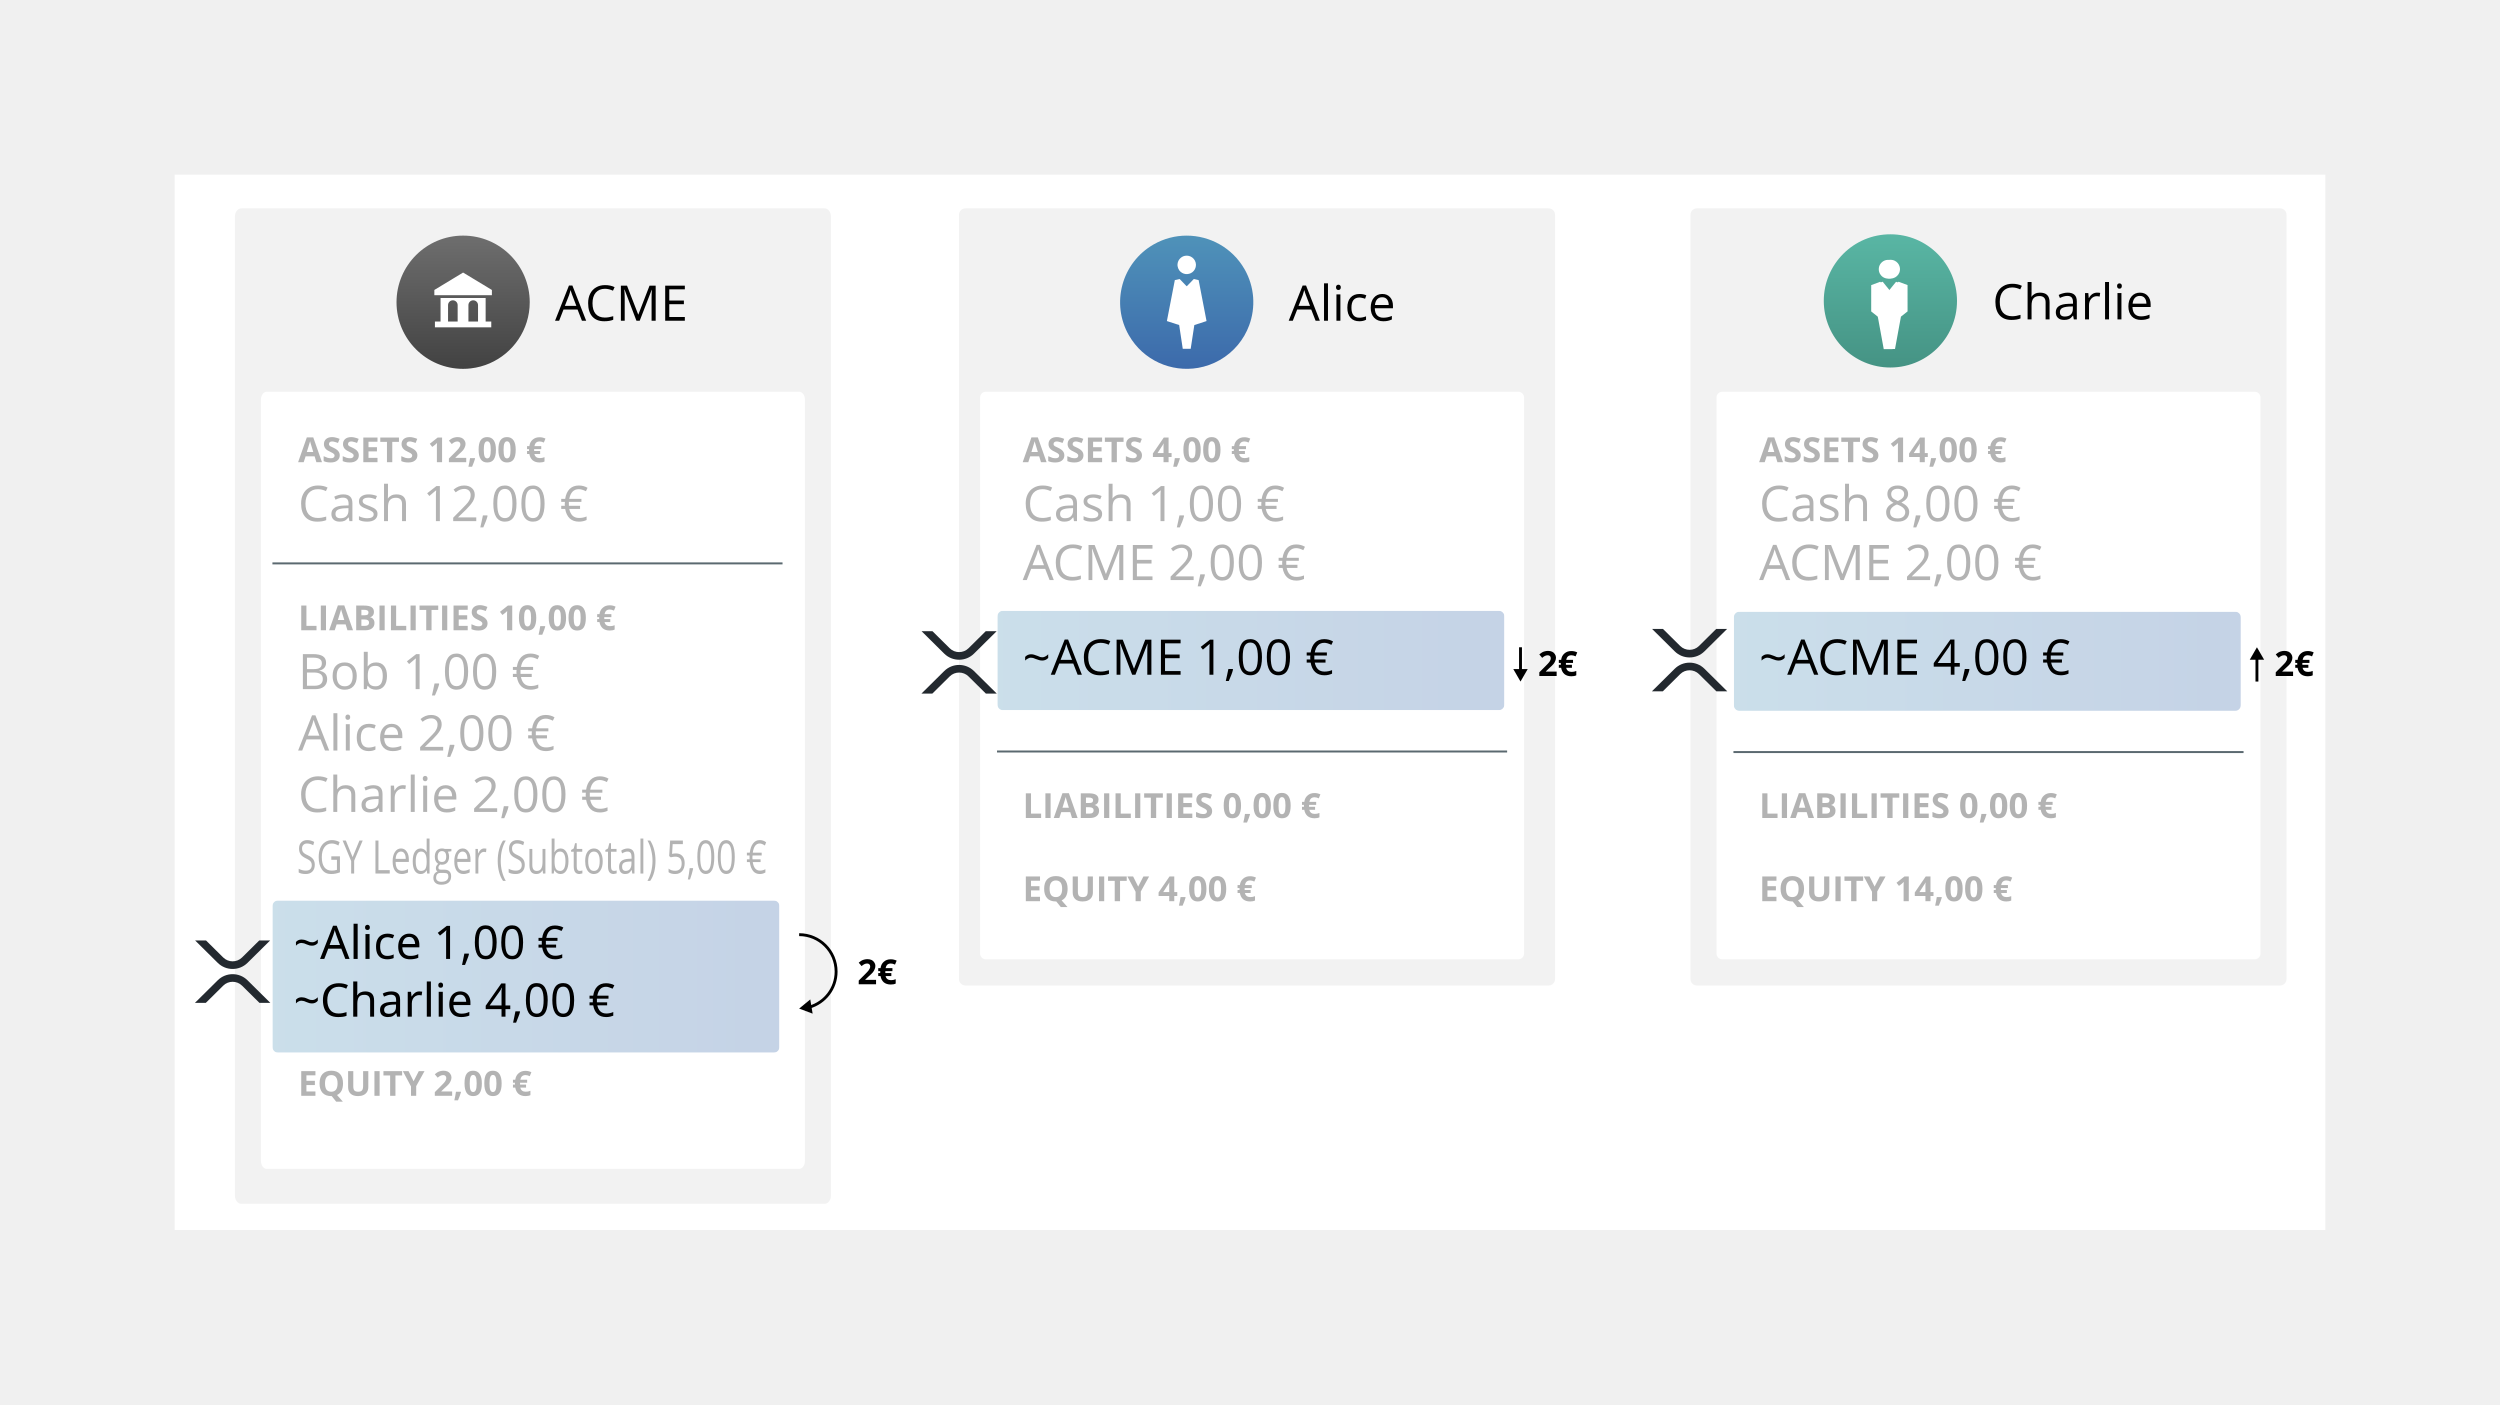
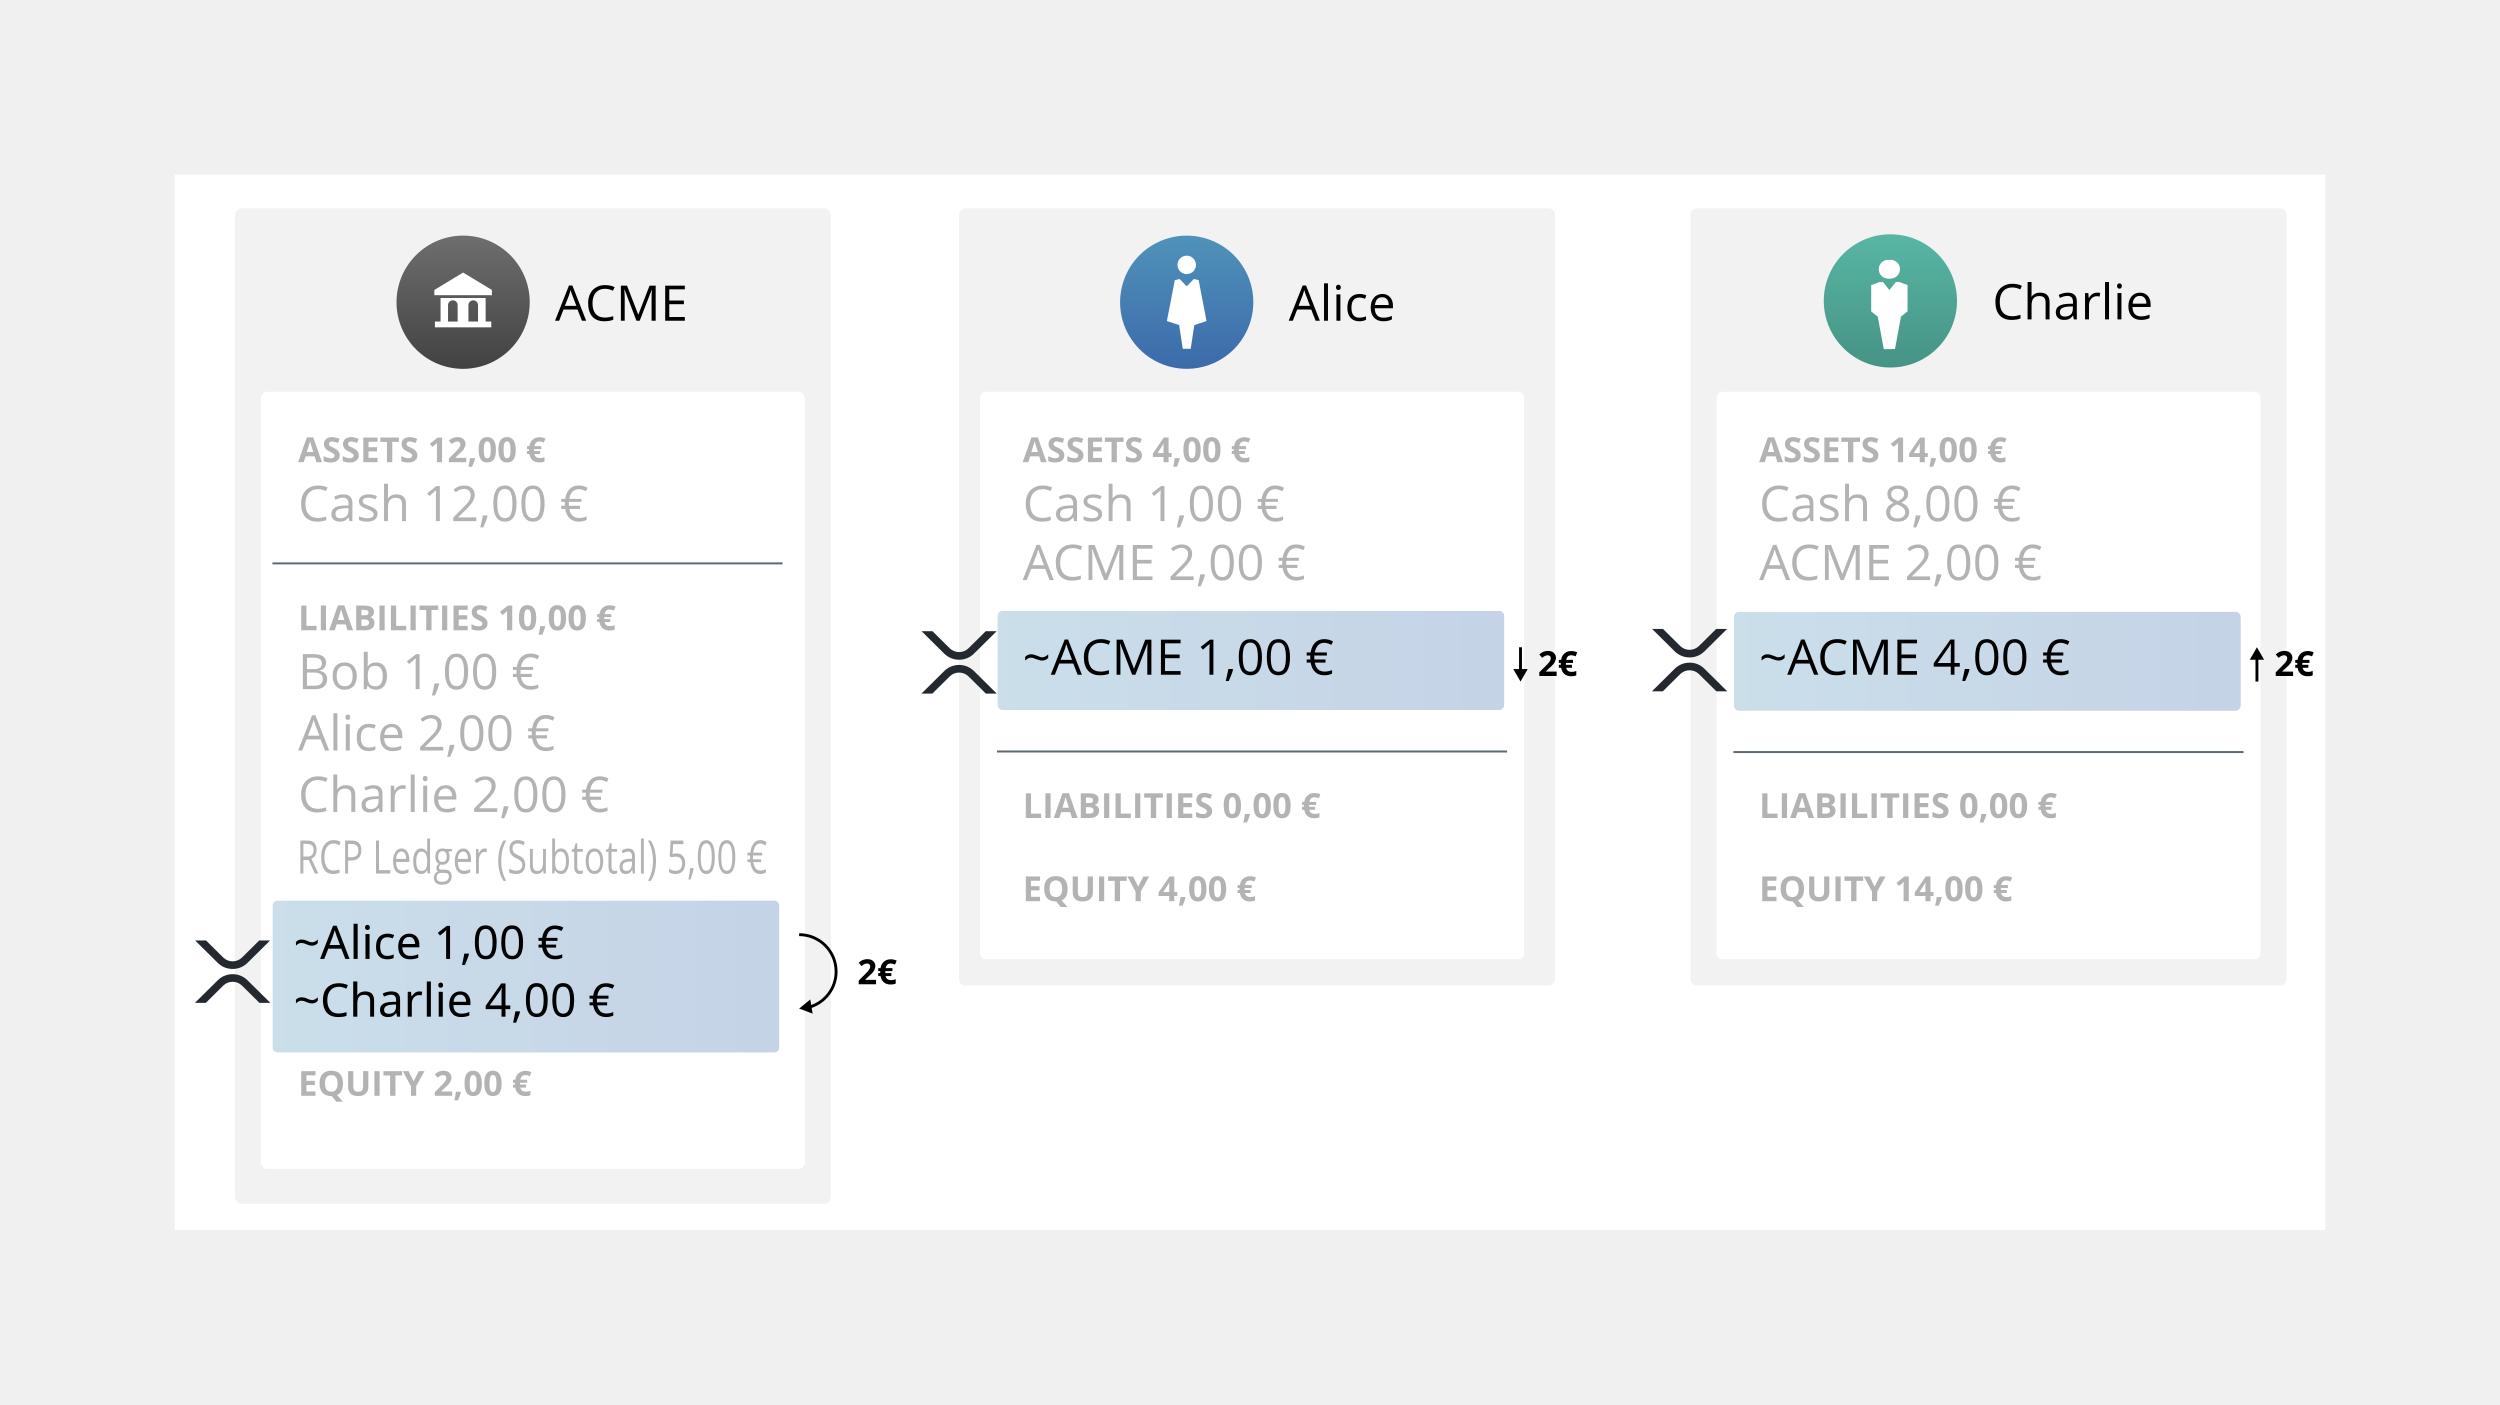
<svg xmlns="http://www.w3.org/2000/svg" width="286.301mm" height="160.861mm" viewBox="0 0 286.301 160.861" version="1.1" id="svg3681">
  <defs id="defs3675">
    <linearGradient x1="0" y1="0" x2="1" y2="0" gradientUnits="userSpaceOnUse" gradientTransform="matrix(0,-46.13,-46.13,0,2314.254,570.8751)" spreadMethod="pad" id="linearGradient9880">
      <stop style="stop-opacity:1;stop-color:#59b6a4" offset="0" id="stop9882" />
      <stop style="stop-opacity:1;stop-color:#459384" offset="1" id="stop9884" />
    </linearGradient>
    <clipPath clipPathUnits="userSpaceOnUse" id="clipPath9852">
      <path d="M 0,3093.309 H 3457.466 V 0 H 0 Z" id="path9854" />
    </clipPath>
    <clipPath clipPathUnits="userSpaceOnUse" id="clipPath9836">
      <path d="M 0,3093.309 H 3457.466 V 0 H 0 Z" id="path9838" />
    </clipPath>
    <clipPath clipPathUnits="userSpaceOnUse" id="clipPath9758">
      <path d="M 0,3093.309 H 3457.466 V 0 H 0 Z" id="path9760" />
    </clipPath>
    <clipPath clipPathUnits="userSpaceOnUse" id="clipPath9786">
      <path d="M 2260.03,440.206 H 2435.6 V 405.845 H 2260.03 Z" id="path9788" />
    </clipPath>
    <linearGradient x1="0" y1="0" x2="1" y2="0" gradientUnits="userSpaceOnUse" gradientTransform="matrix(175.567,0,0,-175.567,2260.034,423.0254)" spreadMethod="pad" id="linearGradient9794">
      <stop style="stop-opacity:1;stop-color:#4f92b9" offset="0" id="stop9796" />
      <stop style="stop-opacity:1;stop-color:#3c6aab" offset="1" id="stop9798" />
    </linearGradient>
    <clipPath clipPathUnits="userSpaceOnUse" id="clipPath9742">
      <path d="M 0,3093.309 H 3457.466 V 0 H 0 Z" id="path9744" />
    </clipPath>
    <clipPath clipPathUnits="userSpaceOnUse" id="clipPath9676">
      <path d="M 0,3093.309 H 3457.466 V 0 H 0 Z" id="path9678" />
    </clipPath>
    <clipPath clipPathUnits="userSpaceOnUse" id="clipPath9692">
      <path d="M 2005.03,440.206 H 2180.6 V 405.845 H 2005.03 Z" id="path9694" />
    </clipPath>
    <linearGradient x1="0" y1="0" x2="1" y2="0" gradientUnits="userSpaceOnUse" gradientTransform="matrix(175.567,0,0,-175.567,2005.034,423.0254)" spreadMethod="pad" id="linearGradient9700">
      <stop style="stop-opacity:1;stop-color:#4f92b9" offset="0" id="stop9702" />
      <stop style="stop-opacity:1;stop-color:#3c6aab" offset="1" id="stop9704" />
    </linearGradient>
    <clipPath clipPathUnits="userSpaceOnUse" id="clipPath9598">
      <path d="M 0,3093.309 H 3457.466 V 0 H 0 Z" id="path9600" />
    </clipPath>
    <clipPath clipPathUnits="userSpaceOnUse" id="clipPath9606">
      <path d="m 2063.73,562.79 h 28.5 v -38.161 h -28.5 z" id="path9608" />
    </clipPath>
    <clipPath clipPathUnits="userSpaceOnUse" id="clipPath9610">
      <path d="m 2092.232,539.385 c -1.8,-4.908 -5.272,-9.237 -10.169,-12.045 -2.401,-1.372 -4.93,-2.261 -7.502,-2.711 l -5.337,6.59 -0.632,4.18 -4.865,5.433 8.691,12.378 -3.869,4.629 4.019,4.951 z" id="path9612" />
    </clipPath>
    <mask maskUnits="userSpaceOnUse" x="0" y="0" width="1" height="1" id="mask9624">
      <g id="g9626">
        <g id="g9628">
          <g id="g9630">
            <g id="g9632">
              <path d="M -32768,32767 H 32767 V -32768 H -32768 Z" style="fill:url(#linearGradient9618);stroke:none" id="path9634" />
            </g>
          </g>
        </g>
      </g>
    </mask>
    <linearGradient x1="0" y1="0" x2="1" y2="0" gradientUnits="userSpaceOnUse" gradientTransform="matrix(23.04464,-23.04464,-23.04464,-23.04464,2063.526,553.748)" spreadMethod="pad" id="linearGradient9618">
      <stop style="stop-opacity:1;stop-color:#ffffff" offset="0" id="stop9620" />
      <stop style="stop-opacity:0;stop-color:#ffffff" offset="1" id="stop9622" />
    </linearGradient>
    <linearGradient x1="0" y1="0" x2="1" y2="0" gradientUnits="userSpaceOnUse" gradientTransform="matrix(23.04464,-23.04464,-23.04464,-23.04464,2063.526,553.748)" spreadMethod="pad" id="linearGradient9636">
      <stop style="stop-opacity:1;stop-color:#000000" offset="0" id="stop9638" />
      <stop style="stop-opacity:1;stop-color:#000000" offset="1" id="stop9640" />
    </linearGradient>
    <linearGradient x1="0" y1="0" x2="1" y2="0" gradientUnits="userSpaceOnUse" gradientTransform="matrix(0,-46.13,-46.13,0,2070.592,570.4147)" spreadMethod="pad" id="linearGradient9586">
      <stop style="stop-opacity:1;stop-color:#4f92b9" offset="0" id="stop9588" />
      <stop style="stop-opacity:1;stop-color:#3c6aab" offset="1" id="stop9590" />
    </linearGradient>
    <clipPath clipPathUnits="userSpaceOnUse" id="clipPath9506">
      <path d="M 0,3093.309 H 3457.466 V 0 H 0 Z" id="path9508" />
    </clipPath>
    <clipPath clipPathUnits="userSpaceOnUse" id="clipPath9446">
      <path d="M 0,3093.309 H 3457.466 V 0 H 0 Z" id="path9448" />
    </clipPath>
    <clipPath clipPathUnits="userSpaceOnUse" id="clipPath9454">
      <path d="m 1754,364.206 h 175.57 V 311.5 H 1754 Z" id="path9456" />
    </clipPath>
    <linearGradient x1="0" y1="0" x2="1" y2="0" gradientUnits="userSpaceOnUse" gradientTransform="matrix(175.567,0,0,-175.567,1754.004,337.8528)" spreadMethod="pad" id="linearGradient9462">
      <stop style="stop-opacity:1;stop-color:#4f92b9" offset="0" id="stop9464" />
      <stop style="stop-opacity:1;stop-color:#3c6aab" offset="1" id="stop9466" />
    </linearGradient>
    <clipPath clipPathUnits="userSpaceOnUse" id="clipPath9360">
      <path d="M 0,3093.309 H 3457.466 V 0 H 0 Z" id="path9362" />
    </clipPath>
    <clipPath clipPathUnits="userSpaceOnUse" id="clipPath9368">
      <path d="m 1810.07,551.6 h 31.96 v -27.15 h -31.96 z" id="path9370" />
    </clipPath>
    <clipPath clipPathUnits="userSpaceOnUse" id="clipPath9372">
      <path d="m 1842.034,540.41 c -2.68,-8.52 -10.17,-14.9 -19.28,-15.96 l -12.48,14.22 2.26,1.68 -0.06,6.65 -2.4,2.78 19.93,1.82 z" id="path9374" />
    </clipPath>
    <mask maskUnits="userSpaceOnUse" x="0" y="0" width="1" height="1" id="mask9386">
      <g id="g9388">
        <g id="g9390">
          <g id="g9392">
            <g id="g9394">
              <path d="M -32768,32767 H 32767 V -32768 H -32768 Z" style="fill:url(#linearGradient9380);stroke:none" id="path9396" />
            </g>
          </g>
        </g>
      </g>
    </mask>
    <linearGradient x1="0" y1="0" x2="1" y2="0" gradientUnits="userSpaceOnUse" gradientTransform="matrix(22.50555,-22.50555,-22.50555,-22.50555,1812.559,552.2647)" spreadMethod="pad" id="linearGradient9380">
      <stop style="stop-opacity:1;stop-color:#ffffff" offset="0" id="stop9382" />
      <stop style="stop-opacity:0;stop-color:#ffffff" offset="1" id="stop9384" />
    </linearGradient>
    <linearGradient x1="0" y1="0" x2="1" y2="0" gradientUnits="userSpaceOnUse" gradientTransform="matrix(22.50555,-22.50555,-22.50555,-22.50555,1812.559,552.2647)" spreadMethod="pad" id="linearGradient9398">
      <stop style="stop-opacity:1;stop-color:#000000" offset="0" id="stop9400" />
      <stop style="stop-opacity:1;stop-color:#000000" offset="1" id="stop9402" />
    </linearGradient>
    <linearGradient x1="0" y1="0" x2="1" y2="0" gradientUnits="userSpaceOnUse" gradientTransform="matrix(0,-46.14001,-46.14001,0,1820.039,570.4197)" spreadMethod="pad" id="linearGradient9348">
      <stop style="stop-opacity:1;stop-color:#6e6e6e" offset="0" id="stop9350" />
      <stop style="stop-opacity:1;stop-color:#424242" offset="1" id="stop9352" />
    </linearGradient>
    <clipPath clipPathUnits="userSpaceOnUse" id="clipPath9758-3">
      <path d="M 0,3093.309 H 3457.466 V 0 H 0 Z" id="path9760-6" />
    </clipPath>
    <clipPath clipPathUnits="userSpaceOnUse" id="clipPath9786-7">
      <path d="M 2260.03,440.206 H 2435.6 V 405.845 H 2260.03 Z" id="path9788-5" />
    </clipPath>
    <clipPath clipPathUnits="userSpaceOnUse" id="clipPath9758-37">
      <path d="M 0,3093.309 H 3457.466 V 0 H 0 Z" id="path9760-5" />
    </clipPath>
    <clipPath clipPathUnits="userSpaceOnUse" id="clipPath9786-9">
      <path d="M 2260.03,440.206 H 2435.6 V 405.845 H 2260.03 Z" id="path9788-2" />
    </clipPath>
    <clipPath clipPathUnits="userSpaceOnUse" id="clipPath10486">
      <path d="M 0,3093.309 H 3457.466 V 0 H 0 Z" id="path10488" />
    </clipPath>
    <clipPath clipPathUnits="userSpaceOnUse" id="clipPath10494">
      <path d="m 3255,562.365 h 24.45 v -37.07 H 3255 Z" id="path10496" />
    </clipPath>
    <clipPath clipPathUnits="userSpaceOnUse" id="clipPath10498">
      <path d="m 3279.449,538.705 c -0.17,-0.41 -0.35,-0.8 -0.55,-1.19 -2.69,-5.39 -7.43,-9.59 -13.21,-11.54 -0.8,-0.27 -1.61,-0.5 -2.44,-0.68 l -6.52,7.12 -1.73,17.07 2.02,1.12 2.08,1.76 -3.33,5.6 4.74,4.4 z" id="path10500" />
    </clipPath>
    <mask maskUnits="userSpaceOnUse" x="0" y="0" width="1" height="1" id="mask10512">
      <g id="g10514">
        <g id="g10516">
          <g id="g10518">
            <g id="g10520">
              <path d="M -32768,32767 H 32767 V -32768 H -32768 Z" style="fill:url(#linearGradient10506);stroke:none" id="path10522" />
            </g>
          </g>
        </g>
      </g>
    </mask>
    <linearGradient x1="0" y1="0" x2="1" y2="0" gradientUnits="userSpaceOnUse" gradientTransform="matrix(22.63193,-22.63193,-22.63193,-22.63193,3251.756,553.9526)" spreadMethod="pad" id="linearGradient10506">
      <stop style="stop-opacity:1;stop-color:#ffffff" offset="0" id="stop10508" />
      <stop style="stop-opacity:0;stop-color:#ffffff" offset="1" id="stop10510" />
    </linearGradient>
    <linearGradient x1="0" y1="0" x2="1" y2="0" gradientUnits="userSpaceOnUse" gradientTransform="matrix(22.63193,-22.63193,-22.63193,-22.63193,3251.756,553.9526)" spreadMethod="pad" id="linearGradient10524">
      <stop style="stop-opacity:1;stop-color:#231f20" offset="0" id="stop10526" />
      <stop style="stop-opacity:1;stop-color:#231f20" offset="1" id="stop10528" />
    </linearGradient>
  </defs>
  <g id="layer1" transform="translate(17.6622,11.72824)">
    <rect style="fill:#ffffff;fill-opacity:1;stroke-width:0.331" id="rect14474" width="246.301" height="120.861" x="2.338" y="8.272" />
    <g id="g9770-7" transform="matrix(0.3307292,0,0,-0.3320276,159.6868,101.133)">
      <path d="m 0,0 h -201.949 c -1.227,0 -2.222,0.995 -2.222,2.222 v 263.606 c 0,1.227 0.995,2.222 2.222,2.222 L 0,268.05 c 1.227,0 2.222,-0.995 2.222,-2.222 V 2.222 C 2.222,0.995 1.227,0 0,0" style="fill:#f2f2f2;fill-opacity:1;fill-rule:nonzero;stroke:none" id="path9772-6" />
    </g>
    <g id="g9770-9" transform="matrix(0.3307292,0,0,-0.4252938,76.7649,126.133)">
      <path d="m 0,0 h -201.949 c -1.227,0 -2.222,0.995 -2.222,2.222 v 263.606 c 0,1.227 0.995,2.222 2.222,2.222 L 0,268.05 c 1.227,0 2.222,-0.995 2.222,-2.222 V 2.222 C 2.222,0.995 1.227,0 0,0" style="fill:#f2f2f2;fill-opacity:1;fill-rule:nonzero;stroke:none" id="path9772-3" />
    </g>
    <text style="font-variant:normal;font-weight:bold;font-stretch:normal;font-size:3.969px;line-height:0%;font-family:'Open Sans';-inkscape-font-specification:OpenSans-Bold;writing-mode:lr-tb;fill:#000000;fill-opacity:1;fill-rule:nonzero;stroke:none;stroke-width:0.331" id="text9328" x="80.523" y="100.989">
      <tspan x="80.523 83.186" y="100.989" id="tspan9330" style="font-size:3.969px;line-height:1.25;stroke-width:0.331">2€</tspan>
    </text>
    <text y="25" x="45.904" style="font-variant:normal;font-weight:normal;font-stretch:normal;font-size:3.969px;line-height:0%;font-family:'Open Sans';-inkscape-font-specification:OpenSans;writing-mode:lr-tb;fill:#000000;fill-opacity:1;fill-rule:nonzero;stroke:none;stroke-width:0.331" id="text9332">
      <tspan x="45.904 49.463 53.01 58.087" y="25" id="tspan9334" style="font-size:5.622px;line-height:1.25;stroke-width:0.331">ACME</tspan>
    </text>
    <g id="g9774-1" transform="matrix(0.3307292,0,0,-0.4539543,73.85657,122.133)">
      <path d="m 0,0 h -184.362 c -1.104,0 -2,0.895 -2,2 v 192.055 c 0,1.105 0.896,2 2,2 H 0 c 1.105,0 2,-0.895 2,-2 V 2 C 2,0.895 1.105,0 0,0" style="fill:#ffffff;fill-opacity:1;fill-rule:nonzero;stroke:none" id="path9776-9" />
    </g>
    <g transform="matrix(0.3307292,0,0,-0.3307292,-566.5647,203.9083)" id="g9336">
      <g id="g9338">
        <g id="g9344">
          <g id="g9346">
            <path d="m 1796.974,547.349 c 0,-12.739 10.329,-23.069 23.06,-23.069 v 0 c 0.92,0 1.83,0.05 2.72,0.17 v 0 c 9.11,1.06 16.599,7.44 19.28,15.959 v 0 c 0.7,2.191 1.07,4.52 1.07,6.94 v 0 c 0,12.741 -10.331,23.071 -23.07,23.071 v 0 c -12.731,0 -23.06,-10.33 -23.06,-23.071" style="fill:url(#linearGradient9348);stroke:none" id="path9354" />
          </g>
        </g>
      </g>
    </g>
    <g transform="matrix(0.3307292,0,0,-0.3307292,-566.5647,203.9083)" id="g9356">
      <g id="g9358" clip-path="url(#clipPath9360)">
        <g id="g9364">
          <g id="g9366" />
          <g id="g9404">
            <g clip-path="url(#clipPath9368)" id="g9406" style="opacity:0.3">
              <g id="g9408">
                <g clip-path="url(#clipPath9372)" id="g9410">
                  <g id="g9412">
                    <g id="g9414" />
                    <g mask="url(#mask9386)" id="g9416">
                      <g id="g9418">
                        <path d="m 1842.034,540.41 c -2.68,-8.52 -10.17,-14.9 -19.28,-15.96 l -12.48,14.22 2.26,1.68 -0.06,6.65 -2.4,2.78 19.93,1.82 z" style="fill:url(#linearGradient9398);stroke:none" id="path9420" />
                      </g>
                    </g>
                  </g>
                </g>
              </g>
            </g>
          </g>
        </g>
        <g id="g9422" transform="translate(1825.199,540.665)">
          <path d="m 0,0 h -3.326 v 5.687 c 0,0.917 0.746,1.664 1.663,1.664 C -0.746,7.351 0,6.605 0,5.687 Z m -7.056,0 h -3.326 v 5.687 c 0,0.917 0.746,1.664 1.663,1.664 0.917,0 1.663,-0.746 1.663,-1.664 z m -5.921,8.153 V 0 h -1.95 V -1.997 H 4.585 V 0 h -1.95 v 8.153 z" style="fill:#ffffff;fill-opacity:1;fill-rule:nonzero;stroke:none" id="path9424" />
        </g>
        <g id="g9426" transform="translate(1820.023,557.6298)">
          <path d="M 0,0 -9.95,-6.031 V -7.852 H 9.979 v 1.821 z" style="fill:#ffffff;fill-opacity:1;fill-rule:nonzero;stroke:none" id="path9428" />
        </g>
        <g id="g9430" transform="translate(1754.004,456.9196)">
          <path d="M 0,0 H 176.635" style="fill:none;stroke:#5b6970;stroke-width:0.689;stroke-linecap:butt;stroke-linejoin:miter;stroke-miterlimit:10;stroke-dasharray:none;stroke-opacity:1" id="path9432" />
        </g>
      </g>
    </g>
    <g transform="matrix(0.3307292,0,0,-0.3307292,-741.9152,199.3493)" id="g9754-6" />
    <text y="41.205" x="16.476" style="font-variant:normal;font-weight:bold;font-stretch:normal;font-size:3.969px;line-height:0%;font-family:'Open Sans';-inkscape-font-specification:OpenSans-Bold;writing-mode:lr-tb;fill:#b3b3b3;fill-opacity:1;fill-rule:nonzero;stroke:none;stroke-width:0.331" id="text9434">
      <tspan x="16.476 19.611 22.195 24.779 27.398 30.093 32.676 52.777 55.44 58.103 59.651 62.314 64.977 66.406" y="41.205" id="tspan9436" style="font-size:3.969px;line-height:1.25;stroke-width:0.331">ASSETS 12,00 €</tspan>
    </text>
    <text y="47.952" x="16.476" style="font-variant:normal;font-weight:normal;font-stretch:normal;font-size:3.969px;line-height:0%;font-family:'Open Sans';-inkscape-font-specification:OpenSans;writing-mode:lr-tb;fill:#b3b3b3;fill-opacity:1;fill-rule:nonzero;stroke:none;stroke-width:0.331" id="text9438">
      <tspan x="16.476 20.024 23.15 25.832 29.284 50.048 53.264 56.48 57.857 61.073 64.289 65.751" y="47.952" id="tspan9440" style="font-size:5.622px;line-height:1.25;stroke-width:0.331">Cash 12,00 €</tspan>
    </text>
    <g id="g9442" transform="matrix(0.3307292,0,0,-0.3307292,-566.5647,211.8458)">
      <g id="g9444" clip-path="url(#clipPath9446)">
        <g id="g9450">
          <g id="g9452" />
          <g id="g9468">
            <g clip-path="url(#clipPath9454)" id="g9470" style="opacity:0.3">
              <g id="g9472">
                <g id="g9474">
                  <g id="g9476">
                    <g id="g9478">
                      <path d="m 1927.571,311.5 h -171.567 c -1.105,0 -2,0.895 -2,2 v 48.706 c 0,1.104 0.895,2 2,2 h 171.567 c 1.104,0 2,-0.896 2,-2 V 313.5 c 0,-1.105 -0.896,-2 -2,-2" style="fill:url(#linearGradient9462);stroke:none" id="path9480" />
                    </g>
                  </g>
                </g>
              </g>
            </g>
          </g>
        </g>
      </g>
    </g>
    <text y="60.451" x="16.476" style="font-style:normal;font-variant:normal;font-weight:bold;font-stretch:normal;font-size:3.969px;line-height:0%;font-family:'Open Sans';-inkscape-font-specification:'Open Sans, Bold';text-align:start;writing-mode:lr-tb;text-anchor:start;fill:#b3b3b3;fill-opacity:1;fill-rule:nonzero;stroke:none;stroke-width:0.331" id="text9482">
      <tspan id="tspan14472" x="16.476" y="60.451" style="font-size:3.969px;line-height:1.25;stroke-width:0.331">LIABILITIES 10,00 €</tspan>
    </text>
    <text style="font-style:normal;font-variant:normal;font-weight:normal;font-stretch:normal;font-size:3.969px;line-height:0%;font-family:'Open Sans';-inkscape-font-specification:'Open Sans, Normal';text-align:start;writing-mode:lr-tb;text-anchor:start;fill:#0071bc;fill-opacity:1;fill-rule:nonzero;stroke:none;stroke-width:0.331" id="text9486" x="16.476" y="67.198">
      <tspan id="tspan14362" style="font-size:5.622px;line-height:1.25;fill:#b3b3b3;stroke-width:0.331" x="16.476" y="67.198">Bob 1,00 €</tspan>
      <tspan id="tspan14364" style="font-size:5.622px;line-height:1.25;fill:#b3b3b3;stroke-width:0.331" x="16.476" y="74.226">Alice 2,00 €</tspan>
      <tspan id="tspan14374" x="16.476" y="81.254" style="font-size:5.622px;line-height:1.25;fill:#b3b3b3;stroke-width:0.331">Charlie 2,00 €</tspan>
    </text>
    <text style="font-variant:normal;font-weight:bold;font-stretch:normal;font-size:3.969px;line-height:0%;font-family:'Open Sans';-inkscape-font-specification:OpenSans-Bold;writing-mode:lr-tb;fill:#b3b3b3;fill-opacity:1;fill-rule:nonzero;stroke:none;stroke-width:0.331" id="text9498" x="16.476" y="113.765">
      <tspan x="16.476 19.095 22.651 26.049 27.759 30.454 33.327 55.108 57.771 59.319 61.982 64.645 66.073" y="113.765" id="tspan9500" style="font-size:3.969px;line-height:1.25;stroke-width:0.331">EQUITY 2,00 €</tspan>
    </text>
    <g id="g9502" transform="matrix(0.3307292,0,0,-0.3307292,-566.5647,211.3167)">
      <g id="g9504" clip-path="url(#clipPath9506)">
        <g id="g9510" transform="translate(1939.95,325.6694)">
          <path d="m 0,0 c 5.337,1.541 9.24,6.464 9.24,12.297 0,7.068 -5.73,12.798 -12.798,12.798" style="fill:none;stroke:#000000;stroke-width:1;stroke-linecap:butt;stroke-linejoin:miter;stroke-miterlimit:10;stroke-dasharray:none;stroke-opacity:1" id="path9512" />
        </g>
        <g id="g9514" transform="translate(1941.059,323.4129)">
          <path d="M 0,0 -4.667,1.755 -0.813,4.92 Z" style="fill:#000000;fill-opacity:1;fill-rule:nonzero;stroke:none" id="path9516" />
        </g>
      </g>
    </g>
    <g transform="matrix(0.3307292,0,0,-0.3307292,-566.5647,203.9083)" id="g9574">
      <g id="g9576">
        <g id="g9582">
          <g id="g9584">
            <path d="m 2059.119,567.355 c -11.049,-6.333 -14.864,-20.425 -8.541,-31.474 v 0 h 0.01 c 4.962,-8.659 14.682,-12.881 23.973,-11.252 v 0 c 2.572,0.45 5.101,1.339 7.502,2.711 v 0 c 4.896,2.808 8.369,7.137 10.17,12.045 v 0 c 2.271,6.173 1.896,13.278 -1.629,19.429 v 0 c 0,0.011 -0.011,0.011 -0.011,0.011 v 0 c -4.26,7.432 -12.029,11.59 -20.021,11.59 v 0 c -3.891,0 -7.836,-0.986 -11.453,-3.06" style="fill:url(#linearGradient9586);stroke:none" id="path9592" />
          </g>
        </g>
      </g>
    </g>
    <g transform="matrix(0.3307292,0,0,-0.3307292,-566.5647,203.9083)" id="g9594">
      <g id="g9596" clip-path="url(#clipPath9598)">
        <g id="g9602">
          <g id="g9604" />
          <g id="g9642">
            <g clip-path="url(#clipPath9606)" id="g9644" style="opacity:0.2">
              <g id="g9646">
                <g clip-path="url(#clipPath9610)" id="g9648">
                  <g id="g9650">
                    <g id="g9652" />
                    <g mask="url(#mask9624)" id="g9654">
                      <g id="g9656">
                        <path d="m 2092.232,539.385 c -1.8,-4.908 -5.272,-9.237 -10.169,-12.045 -2.401,-1.372 -4.93,-2.261 -7.502,-2.711 l -5.337,6.59 -0.632,4.18 -4.865,5.433 8.691,12.378 -3.869,4.629 4.019,4.951 z" style="fill:url(#linearGradient9636);stroke:none" id="path9658" />
                      </g>
                    </g>
                  </g>
                </g>
              </g>
            </g>
          </g>
        </g>
        <g id="g9660" transform="translate(2070.013,563.4263)">
          <path d="M 0,0 C 0.891,0.164 1.852,-0.062 2.557,-0.635 3.274,-1.183 3.717,-2.055 3.775,-2.951 3.814,-3.76 3.557,-4.594 3.021,-5.21 2.472,-5.876 1.631,-6.282 0.771,-6.329 c -0.803,-0.06 -1.625,0.217 -2.238,0.738 -0.834,0.676 -1.269,1.803 -1.115,2.865 C -2.439,-1.384 -1.325,-0.227 0,0" style="fill:#ffffff;fill-opacity:1;fill-rule:nonzero;stroke:none" id="path9662" />
        </g>
        <g id="g9664" transform="translate(2066.479,555.0194)">
          <path d="M 0,0 C 0.555,0.134 1.115,0.247 1.673,0.372 2.287,-0.263 2.901,-0.9 3.514,-1.535 3.72,-1.739 3.898,-1.972 4.139,-2.137 4.943,-1.292 5.75,-0.449 6.573,0.378 7.125,0.23 7.692,0.144 8.242,-0.011 c 0.902,-4.729 1.834,-9.452 2.737,-14.181 -1.41,-0.46 -2.82,-0.918 -4.229,-1.378 -0.416,-2.743 -0.84,-5.486 -1.259,-8.23 -0.916,-0.005 -1.832,-0.002 -2.748,0 -0.415,2.745 -0.831,5.489 -1.242,8.234 -1.418,0.456 -2.835,0.915 -4.251,1.377 C -1.834,-9.459 -0.925,-4.728 0,0" style="fill:#ffffff;fill-opacity:1;fill-rule:nonzero;stroke:none" id="path9666" />
        </g>
      </g>
    </g>
    <text y="25" x="129.92" style="font-variant:normal;font-weight:normal;font-stretch:normal;font-size:3.969px;line-height:0%;font-family:'Open Sans';-inkscape-font-specification:OpenSans;writing-mode:lr-tb;fill:#000000;fill-opacity:1;fill-rule:nonzero;stroke:none;stroke-width:0.331" id="text9668">
      <tspan x="129.92 133.479 134.901 136.324 139" y="25" id="tspan9670" style="font-size:5.622px;line-height:1.25;stroke-width:0.331">Alice</tspan>
    </text>
    <g transform="matrix(0.3307292,0,0,-0.3315396,-566.5647,204.161)" id="g9672">
      <g id="g9674" clip-path="url(#clipPath9676)">
        <g id="g9680" transform="translate(2185.404,319.8049)">
          <path d="m 0,0 h -184.361 c -1.105,0 -2,0.895 -2,2 v 192.055 c 0,1.105 0.895,2 2,2 H 0 c 1.105,0 2,-0.895 2,-2 V 2 C 2,0.895 1.105,0 0,0" style="fill:#ffffff;fill-opacity:1;fill-rule:nonzero;stroke:none" id="path9682" />
        </g>
        <g id="g9684" transform="translate(2004.906,391.5895)">
          <path d="M 0,0 H 176.634" style="fill:none;stroke:#5b6970;stroke-width:0.689;stroke-linecap:butt;stroke-linejoin:miter;stroke-miterlimit:10;stroke-dasharray:none;stroke-opacity:1" id="path9686" />
        </g>
        <g id="g9688">
          <g id="g9690" />
          <g id="g9706">
            <g clip-path="url(#clipPath9692)" id="g9708" style="opacity:0.3">
              <g id="g9710">
                <g id="g9712">
                  <g id="g9714">
                    <g id="g9716">
                      <path d="m 2178.601,405.845 h -171.567 c -1.104,0 -2,0.895 -2,2 v 30.361 c 0,1.104 0.896,2 2,2 h 171.567 c 1.105,0 2,-0.896 2,-2 v -30.361 c 0,-1.105 -0.895,-2 -2,-2" style="fill:url(#linearGradient9700);stroke:none" id="path9718" />
                    </g>
                  </g>
                </g>
              </g>
            </g>
          </g>
        </g>
      </g>
    </g>
    <text y="41.205" x="99.457" style="font-variant:normal;font-weight:bold;font-stretch:normal;font-size:3.969px;line-height:0%;font-family:'Open Sans';-inkscape-font-specification:OpenSans-Bold;writing-mode:lr-tb;fill:#b3b3b3;fill-opacity:1;fill-rule:nonzero;stroke:none;stroke-width:0.331" id="text9720">
      <tspan x="99.457 102.592 105.176 107.759 110.379 113.073 115.657 138.418 141.081 142.629 145.292 147.955 149.384" y="41.205" id="tspan9722" style="font-size:3.969px;line-height:1.25;stroke-width:0.331">ASSETS 4,00 €</tspan>
    </text>
    <text y="47.952" x="99.457" style="font-variant:normal;font-weight:normal;font-stretch:normal;font-size:3.969px;line-height:0%;font-family:'Open Sans';-inkscape-font-specification:OpenSans;writing-mode:lr-tb;fill:#0071bc;fill-opacity:1;fill-rule:nonzero;stroke:none;stroke-width:0.331" id="text9724">
      <tspan x="99.457 103.004 106.13 108.812 112.264 136.243 139.459 140.837 144.053 147.269 148.731" y="47.952" id="tspan9726" style="font-size:5.622px;line-height:1.25;fill:#b3b3b3;stroke-width:0.331">Cash 1,00 €</tspan>
      <tspan x="99.457 103.016 106.563 111.64 114.766 136.243 139.459 140.837 144.053 147.269 148.731" y="54.699" id="tspan9728" style="font-size:5.622px;line-height:1.25;fill:#b3b3b3;stroke-width:0.331">ACME 2,00 €</tspan>
      <tspan x="99.457 102.673 106.232 109.779 114.856 117.982 136.243 139.459 140.837 144.053 147.269 148.731" y="65.545" id="tspan9730" style="font-size:5.622px;line-height:1.25;fill:#000000;stroke-width:0.331">~ACME 1,00 €</tspan>
    </text>
    <text y="81.951" x="99.457" style="font-variant:normal;font-weight:bold;font-stretch:normal;font-size:3.969px;line-height:0%;font-family:'Open Sans';-inkscape-font-specification:OpenSans-Bold;writing-mode:lr-tb;fill:#b3b3b3;fill-opacity:1;fill-rule:nonzero;stroke:none;stroke-width:0.331" id="text9732">
      <tspan x="99.457 102.096 103.806 106.942 110.006 111.716 114.355 116.066 118.761 120.471 123.091 125.674 138.088 140.751 142.299 144.962 147.625 149.053" y="81.951" id="tspan9734" style="font-size:3.969px;line-height:1.25;stroke-width:0.331">LIABILITIES 0,00 €</tspan>
      <tspan x="99.457 102.076 105.632 109.029 110.74 113.435 116.308 138.088 140.752 142.299 144.962 147.625 149.054" y="91.476" id="tspan9736" style="font-size:3.969px;line-height:1.25;stroke-width:0.331">EQUITY 4,00 €</tspan>
    </text>
    <text y="65.689" x="158.465" style="font-variant:normal;font-weight:bold;font-stretch:normal;font-size:3.969px;line-height:0%;font-family:'Open Sans';-inkscape-font-specification:OpenSans-Bold;writing-mode:lr-tb;fill:#000000;fill-opacity:1;fill-rule:nonzero;stroke:none;stroke-width:0.331" id="text9750">
      <tspan x="158.465 161.128" y="65.689" id="tspan9752" style="font-size:3.969px;line-height:1.25;stroke-width:0.331">2€</tspan>
    </text>
    <g id="g9762" transform="matrix(0.3307292,0,0,-0.3307292,156.467,62.39787)">
      <path d="M 0,0 V -8.282" style="fill:none;stroke:#000000;stroke-width:1;stroke-linecap:butt;stroke-linejoin:miter;stroke-miterlimit:10;stroke-dasharray:none;stroke-opacity:1" id="path9764" />
    </g>
    <g id="g9766" transform="matrix(0.3307292,0,0,-0.3307292,155.6425,64.89554)">
      <path d="M 0,0 2.493,-4.318 4.986,0 Z" style="fill:#000000;fill-opacity:1;fill-rule:nonzero;stroke:none" id="path9768" />
    </g>
    <g id="g9770" transform="matrix(0.3307292,0,0,-0.3320276,243.4565,101.133)">
      <path d="m 0,0 h -201.949 c -1.227,0 -2.222,0.995 -2.222,2.222 v 263.606 c 0,1.227 0.995,2.222 2.222,2.222 L 0,268.05 c 1.227,0 2.222,-0.995 2.222,-2.222 V 2.222 C 2.222,0.995 1.227,0 0,0" style="fill:#f2f2f2;fill-opacity:1;fill-rule:nonzero;stroke:none" id="path9772" />
    </g>
    <g transform="matrix(0.3307292,0,0,-0.3307292,-566.5647,203.9083)" id="g9868">
      <g id="g9870">
        <g id="g9876">
          <g id="g9878">
            <path d="m 2291.188,547.815 c 0,-12.75 10.331,-23.07 23.06,-23.07 v 0 c 1.721,0 3.39,0.19 5.001,0.55 v 0 c 0.829,0.18 1.639,0.41 2.439,0.68 v 0 c 5.78,1.95 10.521,6.15 13.211,11.54 v 0 c 0.2,0.39 0.38,0.78 0.55,1.19 v 0 c 1.209,2.8 1.87,5.87 1.87,9.11 v 0 c 0,12.74 -10.32,23.06 -23.071,23.06 v 0 c -12.729,0 -23.06,-10.32 -23.06,-23.06" style="fill:url(#linearGradient9880);stroke:none" id="path9886" />
          </g>
        </g>
      </g>
    </g>
    <g id="g9774" transform="matrix(0.3307292,0,0,-0.3315396,240.5482,98.133)">
      <path d="m 0,0 h -184.362 c -1.104,0 -2,0.895 -2,2 v 192.055 c 0,1.105 0.896,2 2,2 H 0 c 1.105,0 2,-0.895 2,-2 V 2 C 2,0.895 1.105,0 0,0" style="fill:#ffffff;fill-opacity:1;fill-rule:nonzero;stroke:none" id="path9776" />
    </g>
    <g id="g9778" transform="matrix(0.3307292,0,0,-0.3307292,180.8522,74.39825)">
      <path d="M 0,0 H 176.635" style="fill:none;stroke:#5b6970;stroke-width:0.689;stroke-linecap:butt;stroke-linejoin:miter;stroke-miterlimit:10;stroke-dasharray:none;stroke-opacity:1" id="path9780" />
    </g>
    <g id="g9782" transform="matrix(0.3307292,0,0,-0.3307292,-566.5647,203.9083)">
      <g id="g9784" />
      <g id="g9800">
        <g clip-path="url(#clipPath9786)" id="g9802" style="opacity:0.3">
          <g id="g9804">
            <g id="g9806">
              <g id="g9808">
                <g id="g9810">
                  <path d="m 2433.601,405.845 h -171.567 c -1.104,0 -2,0.895 -2,2 v 30.361 c 0,1.104 0.896,2 2,2 h 171.567 c 1.105,0 2,-0.896 2,-2 v -30.361 c 0,-1.105 -0.895,-2 -2,-2" style="fill:url(#linearGradient9794);stroke:none" id="path9812" />
                </g>
              </g>
            </g>
          </g>
        </g>
      </g>
    </g>
    <text y="41.205" x="183.793" style="font-variant:normal;font-weight:bold;font-stretch:normal;font-size:3.969px;line-height:0%;font-family:'Open Sans';-inkscape-font-specification:OpenSans-Bold;writing-mode:lr-tb;fill:#b3b3b3;fill-opacity:1;fill-rule:nonzero;stroke:none;stroke-width:0.331" id="text9814">
      <tspan x="183.793 186.928 189.512 192.095 194.715 197.409 199.993 220.094 222.757 225.42 226.968 229.631 232.294 233.723" y="41.205" id="tspan9816" style="font-size:3.969px;line-height:1.25;stroke-width:0.331">ASSETS 14,00 €</tspan>
    </text>
    <text y="47.952" x="183.793" style="font-variant:normal;font-weight:normal;font-stretch:normal;font-size:3.969px;line-height:0%;font-family:'Open Sans';-inkscape-font-specification:OpenSans;writing-mode:lr-tb;fill:#0071bc;fill-opacity:1;fill-rule:nonzero;stroke:none;stroke-width:0.331" id="text9818">
      <tspan x="183.793 187.34 190.466 193.148 196.6 220.579 223.795 225.173 228.389 231.605 233.067" y="47.952" id="tspan9820" style="font-size:5.622px;line-height:1.25;fill:#b3b3b3;stroke-width:0.331">Cash 8,00 €</tspan>
      <tspan x="183.793 187.352 190.899 195.976 199.102 220.579 223.795 225.173 228.389 231.605 233.067" y="54.699" id="tspan9822" style="font-size:5.622px;line-height:1.25;fill:#b3b3b3;stroke-width:0.331">ACME 2,00 €</tspan>
      <tspan x="183.793 187.009 190.568 194.115 199.192 202.318 220.579 223.795 225.173 228.389 231.605 233.067" y="65.545" id="tspan9824" style="font-size:5.622px;line-height:1.25;fill:#000000;stroke-width:0.331">~ACME 4,00 €</tspan>
    </text>
    <text y="81.951" x="183.793" style="font-variant:normal;font-weight:bold;font-stretch:normal;font-size:3.969px;line-height:0%;font-family:'Open Sans';-inkscape-font-specification:OpenSans-Bold;writing-mode:lr-tb;fill:#b3b3b3;fill-opacity:1;fill-rule:nonzero;stroke:none;stroke-width:0.331" id="text9826">
      <tspan x="183.793 186.432 188.142 191.278 194.342 196.052 198.691 200.402 203.097 204.807 207.427 210.01 222.424 225.087 226.634 229.298 231.961 233.389" y="81.951" id="tspan9828" style="font-size:3.969px;line-height:1.25;stroke-width:0.331">LIABILITIES 0,00 €</tspan>
      <tspan x="183.793 186.412 189.968 193.365 195.076 197.771 200.644 219.761 222.424 225.087 226.634 229.298 231.961 233.389" y="91.476" id="tspan9830" style="font-size:3.969px;line-height:1.25;stroke-width:0.331">EQUITY 14,00 €</tspan>
    </text>
    <text y="65.689" x="242.801" style="font-variant:normal;font-weight:bold;font-stretch:normal;font-size:3.969px;line-height:0%;font-family:'Open Sans';-inkscape-font-specification:OpenSans-Bold;writing-mode:lr-tb;fill:#000000;fill-opacity:1;fill-rule:nonzero;stroke:none;stroke-width:0.331" id="text9844">
      <tspan x="242.801 245.464" y="65.689" id="tspan9846" style="font-size:3.969px;line-height:1.25;stroke-width:0.331">2€</tspan>
    </text>
    <g transform="matrix(0.3307292,0,0,-0.3307292,-566.5647,203.9083)" id="g9848">
      <g id="g9850" clip-path="url(#clipPath9852)">
        <g id="g9856" transform="translate(2441.175,416.0045)">
          <path d="M 0,0 V 8.282" style="fill:none;stroke:#000000;stroke-width:1;stroke-linecap:butt;stroke-linejoin:miter;stroke-miterlimit:10;stroke-dasharray:none;stroke-opacity:1" id="path9858" />
        </g>
        <g id="g9860" transform="translate(2443.668,423.5565)">
          <path d="M 0,0 -2.493,4.318 -4.986,0 Z" style="fill:#000000;fill-opacity:1;fill-rule:nonzero;stroke:none" id="path9862" />
        </g>
      </g>
    </g>
    <text y="24.848" x="210.506" style="font-variant:normal;font-weight:normal;font-stretch:normal;font-size:3.969px;line-height:0%;font-family:'Open Sans';-inkscape-font-specification:OpenSans;writing-mode:lr-tb;fill:#000000;fill-opacity:1;fill-rule:nonzero;stroke:none;stroke-width:0.331" id="text9864">
      <tspan x="210.506 214.054 217.506 220.632 222.926 224.348 225.771" y="24.848" id="tspan9866" style="font-size:5.622px;line-height:1.25;stroke-width:0.331">Charlie</tspan>
    </text>
    <text xml:space="preserve" style="font-style:normal;font-variant:normal;font-weight:normal;font-stretch:normal;font-size:3.822px;line-height:0%;font-family:'Open Sans';-inkscape-font-specification:'Open Sans, Normal';text-align:start;letter-spacing:0px;word-spacing:0px;writing-mode:lr-tb;text-anchor:start;fill:#b3b3b3;fill-opacity:1;stroke:none;stroke-width:0.318px;stroke-linecap:butt;stroke-linejoin:miter;stroke-opacity:1" x="18.554" y="77.757" id="text14329-5" transform="scale(0.8804848,1.135738)">
-       <tspan id="tspan14428" x="18.554" y="77.757" style="font-size:4.659px;line-height:1.25;stroke-width:0.318px">SGY Ledger (Subtotal)	5,00 €</tspan>
+       <tspan id="tspan14428" x="18.554" y="77.757" style="font-size:4.659px;line-height:1.25;stroke-width:0.318px">RCP Ledger (Subtotal)	5,00 €</tspan>
    </text>
    <text xml:space="preserve" style="font-style:normal;font-weight:normal;font-size:3.969px;line-height:0%;font-family:sans-serif;letter-spacing:0px;word-spacing:0px;fill:#000000;fill-opacity:1;stroke:none;stroke-width:0.331px;stroke-linecap:butt;stroke-linejoin:miter;stroke-opacity:1" x="24.007" y="67.787" id="text14376">
      <tspan id="tspan14378" x="24.007" y="67.787" style="font-size:10.583px;line-height:1.25;stroke-width:0.331px"> </tspan>
    </text>
    <text xml:space="preserve" style="font-style:normal;font-weight:normal;font-size:3.969px;line-height:0%;font-family:sans-serif;letter-spacing:0px;word-spacing:0px;fill:#000000;fill-opacity:1;stroke:none;stroke-width:0.331px;stroke-linecap:butt;stroke-linejoin:miter;stroke-opacity:1" x="18.514" y="97.086" id="text14388">
      <tspan id="tspan14390" x="18.514" y="97.086" style="font-size:10.583px;line-height:1.25;stroke-width:0.331px"> </tspan>
    </text>
    <text y="98.088" x="15.966" style="font-style:normal;font-variant:normal;font-weight:normal;font-stretch:normal;font-size:3.969px;line-height:0%;font-family:sans-serif;-inkscape-font-specification:'sans-serif, Normal';text-align:start;writing-mode:lr-tb;text-anchor:start;fill:#000000;fill-opacity:1;fill-rule:nonzero;stroke:none;stroke-width:0.331" id="text10128-7">
      <tspan id="tspan14424" x="15.966" y="98.088" style="font-size:5.292px;line-height:1.25;stroke-width:0.331">~Alice 1,00 €</tspan>
      <tspan id="tspan14426" x="15.966" y="104.702" style="font-size:5.292px;line-height:1.25;stroke-width:0.331">~Charlie 4,00 €</tspan>
    </text>
    <g style="fill:none" id="Canvas" transform="matrix(0.01685473,0,0,0.01685473,4.663549,95.97056)">
      <g id="xrp-symbol-black">
        <path style="fill:#23292f" id="Vector" d="m 436.043,0 h 74.053 L 356.029,152.475 c -55.771,55.195 -146.192,55.195 -201.962,0 L 2.51594e-8,0 H 74.053 L 191.093,115.832 c 35.321,34.956 92.587,34.956 127.909,0 z" transform="translate(0.943848)" />
        <path style="fill:#23292f" id="Vector_2" d="M 74.053,194.813 H 0 L 155.019,41.395 c 55.77,-55.194 146.191,-55.194 201.962,0 L 512,194.813 H 437.947 L 319.953,78.038 c -35.321,-34.956 -92.587,-34.956 -127.908,0 z" transform="translate(0,229.187)" />
      </g>
    </g>
    <g style="fill:none" id="Canvas-3" transform="matrix(0.01685473,0,0,0.01685473,87.86002,60.55735)">
      <g id="xrp-symbol-black-2">
        <path style="fill:#23292f" id="Vector-0" d="m 436.043,0 h 74.053 L 356.029,152.475 c -55.771,55.195 -146.192,55.195 -201.962,0 L 2.51594e-8,0 H 74.053 L 191.093,115.832 c 35.321,34.956 92.587,34.956 127.909,0 z" transform="translate(0.943848)" />
        <path style="fill:#23292f" id="Vector_2-6" d="M 74.053,194.813 H 0 L 155.019,41.395 c 55.77,-55.194 146.191,-55.194 201.962,0 L 512,194.813 H 437.947 L 319.953,78.038 c -35.321,-34.956 -92.587,-34.956 -127.908,0 z" transform="translate(0,229.187)" />
      </g>
    </g>
    <g style="fill:none" id="Canvas-1" transform="matrix(0.01685473,0,0,0.01685473,171.5154,60.29545)">
      <g id="xrp-symbol-black-5">
        <path style="fill:#23292f" id="Vector-5" d="m 436.043,0 h 74.053 L 356.029,152.475 c -55.771,55.195 -146.192,55.195 -201.962,0 L 2.51594e-8,0 H 74.053 L 191.093,115.832 c 35.321,34.956 92.587,34.956 127.909,0 z" transform="translate(0.943848)" />
        <path style="fill:#23292f" id="Vector_2-4" d="M 74.053,194.813 H 0 L 155.019,41.395 c 55.77,-55.194 146.191,-55.194 201.962,0 L 512,194.813 H 437.947 L 319.953,78.038 c -35.321,-34.956 -92.587,-34.956 -127.908,0 z" transform="translate(0,229.187)" />
      </g>
    </g>
    <g id="g9954" transform="matrix(0.3307292,0,0,-0.3307292,198.6174,18.04617)">
      <path d="M 0,0 C 0.728,0.145 1.503,0.066 2.167,-0.275 2.966,-0.674 3.593,-1.418 3.826,-2.282 4.028,-2.937 3.985,-3.656 3.76,-4.299 3.402,-5.268 2.563,-6.047 1.563,-6.313 0.38,-6.643 -0.979,-6.237 -1.762,-5.286 -2.351,-4.613 -2.631,-3.683 -2.514,-2.797 -2.391,-1.452 -1.31,-0.289 0,0" style="fill:#ffffff;fill-opacity:1;fill-rule:nonzero;stroke:none" id="path9956" />
    </g>
    <g id="g9958" transform="matrix(0.3307292,0,0,-0.3307292,196.9124,20.91653)">
      <path d="m 0,0 c 1.034,0.392 2.076,0.761 3.108,1.158 0.922,-1.126 1.841,-2.254 2.754,-3.387 0.913,1.128 1.833,2.25 2.742,3.381 1.044,-0.378 2.084,-0.764 3.122,-1.155 0.006,-3.039 -0.008,-6.079 0.007,-9.118 -0.76,-0.61 -1.53,-1.208 -2.293,-1.814 -0.686,-3.739 -1.367,-7.479 -2.058,-11.218 -1.014,-0.008 -2.028,-0.003 -3.043,0 -0.625,3.419 -1.253,6.837 -1.878,10.255 -0.08,0.323 -0.094,0.66 -0.191,0.977 -0.75,0.613 -1.528,1.194 -2.275,1.811 0.008,3.036 0,6.073 0.005,9.11" style="fill:#ffffff;fill-opacity:1;fill-rule:nonzero;stroke:none" id="path9960" />
    </g>
    <g transform="matrix(0.3307292,0,0,-0.3307292,-879.028,204.3369)" id="g10482">
      <g id="g10484" clip-path="url(#clipPath10486)">
        <g id="g10490">
          <g id="g10492" />
          <g id="g10530">
            <g clip-path="url(#clipPath10494)" id="g10532" style="opacity:0.2">
              <g id="g10534">
                <g clip-path="url(#clipPath10498)" id="g10536">
                  <g id="g10538">
                    <g id="g10540" />
                    <g mask="url(#mask10512)" id="g10542">
                      <g id="g10544">
                        <path d="m 3279.449,538.705 c -0.17,-0.41 -0.35,-0.8 -0.55,-1.19 -2.69,-5.39 -7.43,-9.59 -13.21,-11.54 -0.8,-0.27 -1.61,-0.5 -2.44,-0.68 l -6.52,7.12 -1.73,17.07 2.02,1.12 2.08,1.76 -3.33,5.6 4.74,4.4 z" style="fill:url(#linearGradient10524);stroke:none" id="path10546" />
                      </g>
                    </g>
                  </g>
                </g>
              </g>
            </g>
          </g>
        </g>
        <g id="g10548" transform="translate(3257.535,563.2493)">
          <path d="M 0,0 C 0.728,0.145 1.503,0.066 2.167,-0.275 2.966,-0.674 3.593,-1.418 3.826,-2.282 4.028,-2.937 3.985,-3.656 3.76,-4.299 3.402,-5.268 2.563,-6.047 1.563,-6.313 0.38,-6.643 -0.979,-6.237 -1.762,-5.286 -2.351,-4.613 -2.631,-3.683 -2.514,-2.797 -2.391,-1.452 -1.31,-0.289 0,0" style="fill:#ffffff;fill-opacity:1;fill-rule:nonzero;stroke:none" id="path10550" />
        </g>
        <g id="g10552" transform="translate(3252.38,554.5704)">
          <path d="m 0,0 c 1.034,0.392 2.076,0.761 3.108,1.158 0.922,-1.126 1.841,-2.254 2.754,-3.387 0.913,1.128 1.833,2.25 2.742,3.381 1.044,-0.378 2.084,-0.764 3.122,-1.155 0.006,-3.039 -0.008,-6.079 0.007,-9.118 -0.76,-0.61 -1.53,-1.208 -2.293,-1.814 -0.686,-3.739 -1.367,-7.479 -2.058,-11.218 -1.014,-0.008 -2.028,-0.003 -3.043,0 -0.625,3.419 -1.253,6.837 -1.878,10.255 -0.08,0.323 -0.094,0.66 -0.191,0.977 -0.75,0.613 -1.528,1.194 -2.275,1.811 0.008,3.036 0,6.073 0.005,9.11" style="fill:#ffffff;fill-opacity:1;fill-rule:nonzero;stroke:none" id="path10554" />
        </g>
      </g>
    </g>
  </g>
</svg>
